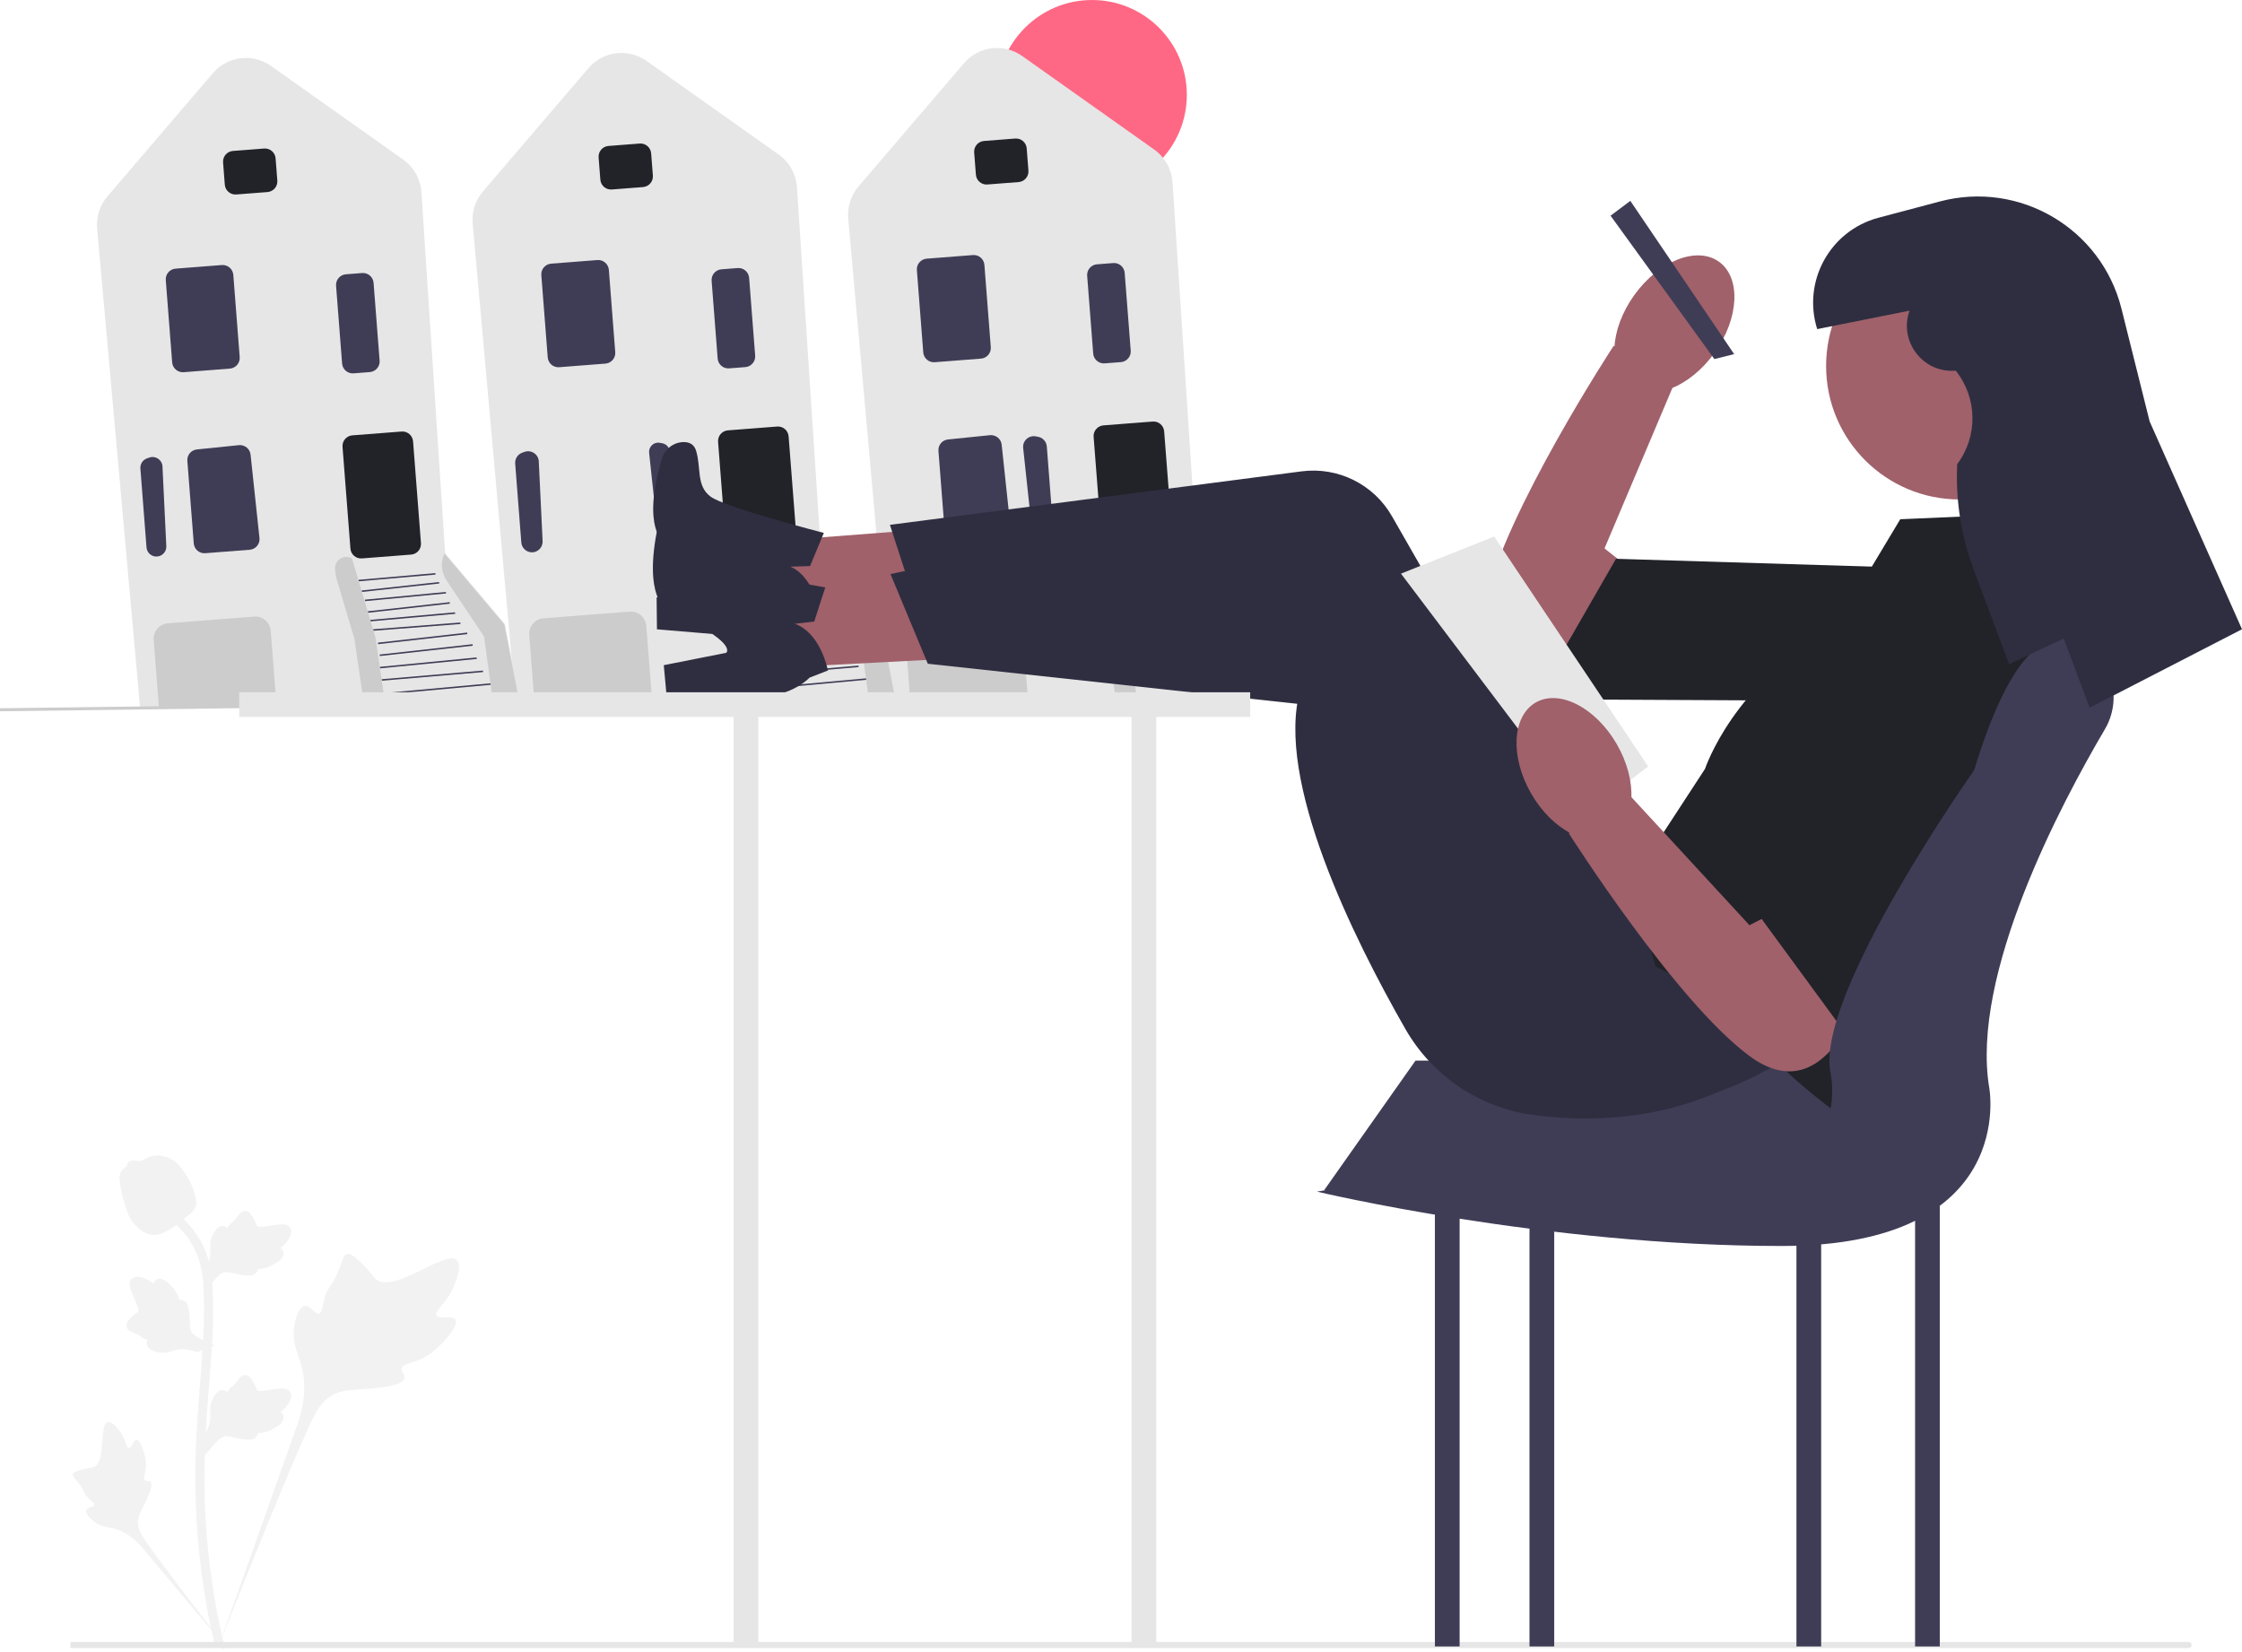
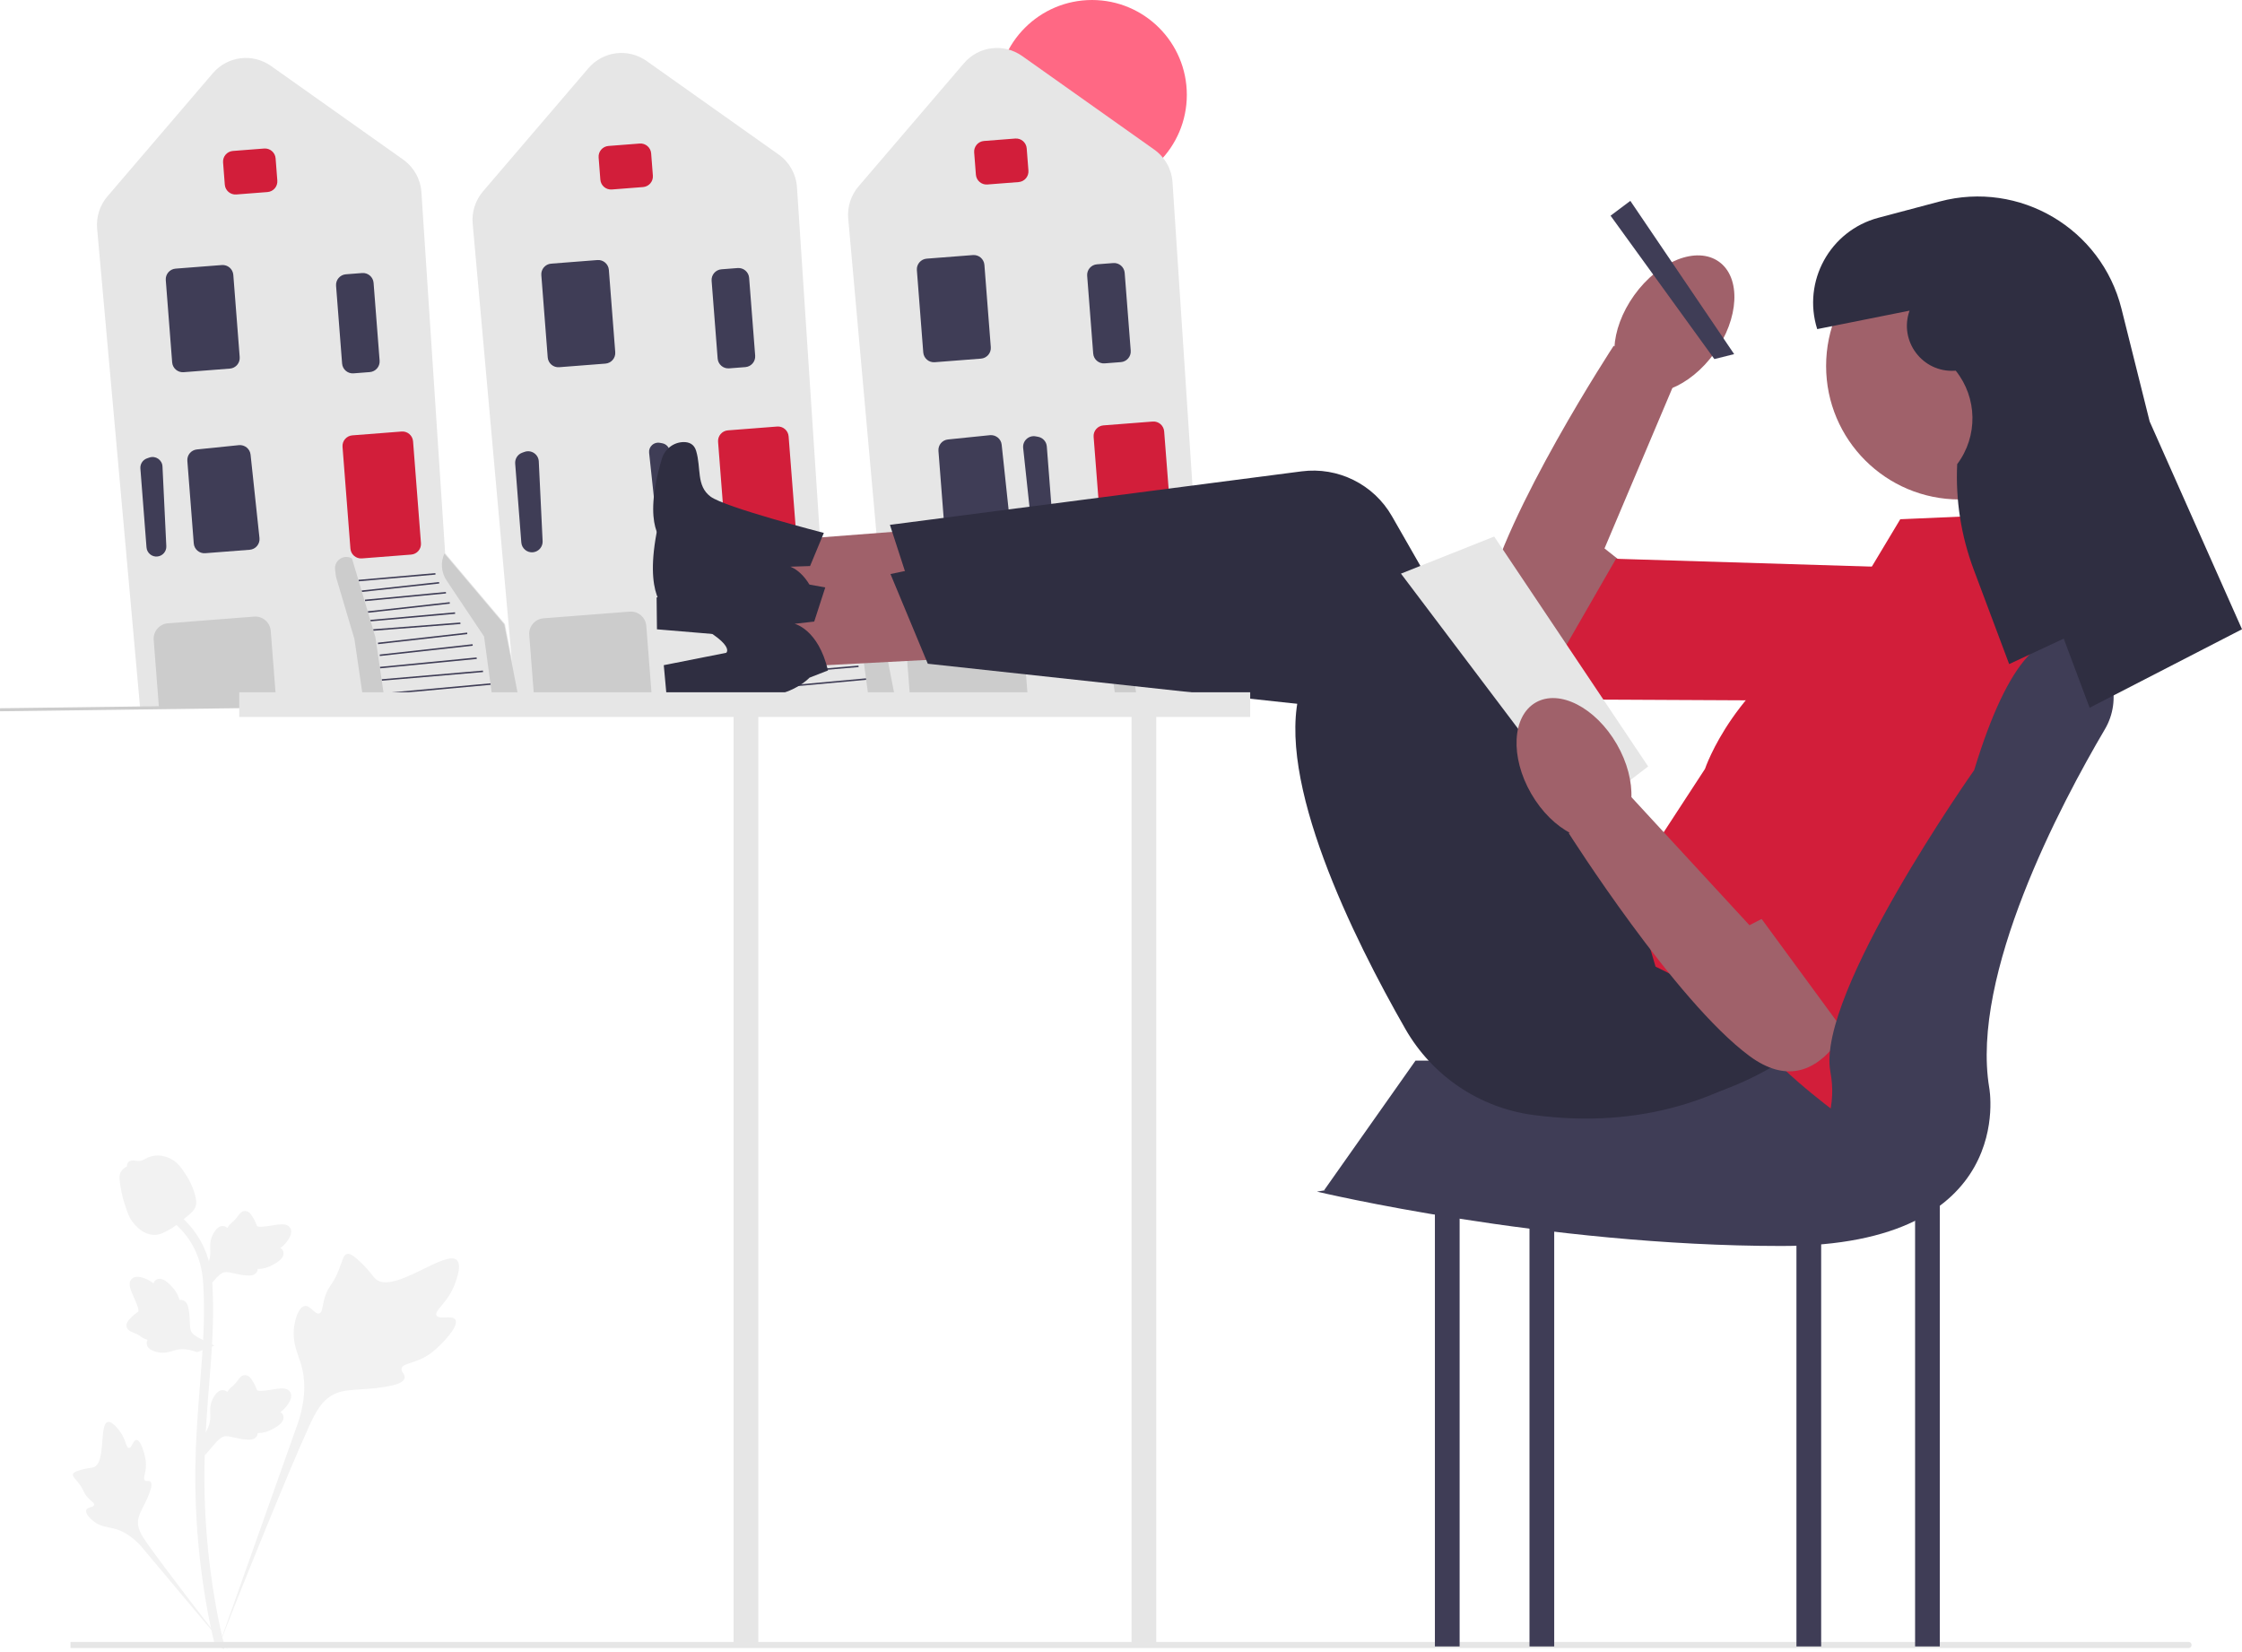
<svg xmlns="http://www.w3.org/2000/svg" width="616.256" height="454.003" viewBox="0 0 616.256 454.003">
  <g>
    <circle cx="300.156" cy="26.067" r="26.066" fill="#ff6884" />
    <path d="M274.414,191.365l-29.455,.406-11.809-131.674c-.287-3.196,.746-6.427,2.833-8.865l28.963-33.837c4.054-4.736,10.948-5.591,16.036-1.986l36.276,25.702c2.959,2.097,4.793,5.375,5.031,8.994l6.521,99.209,16.407,19.421,.035,.041,4.197,21.554-75.036,1.035Z" fill="#e6e6e6" />
-     <path d="M268.244,48.01l-.474-6.111c-.125-1.613,1.085-3.027,2.699-3.153l8.587-.666c1.613-.125,3.027,1.085,3.152,2.699l.474,6.111c.125,1.613-1.085,3.027-2.698,3.153l-8.587,.666c-1.613,.125-3.027-1.085-3.153-2.699Z" fill="#212329" />
+     <path d="M268.244,48.01l-.474-6.111c-.125-1.613,1.085-3.027,2.699-3.153l8.587-.666c1.613-.125,3.027,1.085,3.152,2.699l.474,6.111c.125,1.613-1.085,3.027-2.698,3.153l-8.587,.666c-1.613,.125-3.027-1.085-3.153-2.699Z" fill="#d21e3a" />
    <path d="M253.775,96.858l-1.755-22.612c-.125-1.613,1.085-3.027,2.699-3.153l12.712-.987c1.613-.125,3.027,1.085,3.152,2.699l1.755,22.612c.125,1.613-1.085,3.027-2.698,3.153l-12.712,.987c-1.613,.125-3.027-1.085-3.153-2.699Z" fill="#3f3d56" />
    <path d="M286.617,147.557c-1.541,.065-2.876-1.086-3.041-2.619l-2.339-21.805c-.1-.931,.237-1.829,.923-2.466,.687-.636,1.608-.902,2.529-.733l.656,.122c1.305,.242,2.288,1.335,2.391,2.658l1.683,21.684c.062,.801-.197,1.573-.73,2.174-.509,.574-1.204,.919-1.965,.978-.035,.003-.071,.005-.107,.007Z" fill="#3f3d56" />
    <path d="M259.712,146.611l-1.76-22.677c-.124-1.601,1.03-2.983,2.627-3.147l11.532-1.178c1.6-.146,3.045,1.006,3.216,2.608l2.447,22.907c.085,.795-.15,1.572-.661,2.187-.511,.615-1.232,.988-2.029,1.05l-12.219,.948c-1.613,.125-3.027-1.085-3.153-2.698Z" fill="#3f3d56" />
    <path d="M329.204,156.807l10.305,15.396,2.445,18.024,7.246-.102-4.14-21.258-16.451-19.473h0c-1.103,2.407-.877,5.213,.595,7.413Z" fill="#ccc" />
    <rect x="311.86" y="186.409" width="29.482" height=".414" transform="translate(-15.6265 30.49403) rotate(-5.22098)" fill="#3f3d56" />
    <rect x="311.313" y="182.756" width="27.952" height=".414" transform="translate(-14.3996 28.36671) rotate(-4.8853)" fill="#3f3d56" />
    <rect x="310.803" y="179.252" width="26.741" height=".414" transform="translate(-15.85355 32.23274) rotate(-5.55661)" fill="#3f3d56" />
    <rect x="310.759" y="175.74" width="25.69" height=".414" transform="translate(-17.44885 36.80738) rotate(-6.33939)" fill="#3f3d56" />
    <rect x="310.271" y="172.51" width="24.684" height=".414" transform="translate(-17.36302 37.34127) rotate(-6.45117)" fill="#3f3d56" />
    <rect x="309.01" y="169.281" width="24.027" height=".414" transform="translate(-12.15172 25.34729) rotate(-4.43769)" fill="#3f3d56" />
    <rect x="308.233" y="166.593" width="23.352" height=".414" transform="translate(-13.58289 29.15137) rotate(-5.10909)" fill="#3f3d56" />
    <rect x="307.508" y="164.014" width="22.639" height=".414" transform="translate(-16.18333 36.20832) rotate(-6.33939)" fill="#3f3d56" />
    <rect x="306.734" y="161.016" width="22.346" height=".414" transform="translate(-13.86338 30.89224) rotate(-5.44474)" fill="#3f3d56" />
    <rect x="305.817" y="158.388" width="21.404" height=".414" transform="translate(-15.33621 35.27131) rotate(-6.2276)" fill="#3f3d56" />
    <rect x="304.972" y="155.698" width="21.206" height=".414" transform="translate(-12.38091 28.08142) rotate(-4.9972)" fill="#3f3d56" />
-     <path d="M302.774,148.042l-2.171-27.974c-.125-1.613,1.085-3.028,2.699-3.153l13.537-1.051c1.613-.125,3.027,1.085,3.152,2.699l2.171,27.974c.125,1.613-1.085,3.027-2.698,3.152l-13.537,1.051c-1.613,.125-3.027-1.085-3.153-2.698Z" fill="#212329" />
+     <path d="M302.774,148.042l-2.171-27.974c-.125-1.613,1.085-3.028,2.699-3.153l13.537-1.051c1.613-.125,3.027,1.085,3.152,2.699l2.171,27.974c.125,1.613-1.085,3.027-2.698,3.152l-13.537,1.051c-1.613,.125-3.027-1.085-3.153-2.698Z" fill="#d21e3a" />
    <path d="M274.414,191.365l-24.081,.333-.194,.003-1.439-18.545c-.182-2.345,1.578-4.402,3.923-4.584l23.669-1.837c2.345-.182,4.401,1.578,4.583,3.924l1.559,20.084-.206,.016-7.814,.606Z" fill="#ccc" />
    <path d="M300.487,97.175l-1.659-21.375c-.125-1.613,1.085-3.027,2.699-3.153l4.462-.346c1.613-.125,3.027,1.085,3.152,2.699l1.659,21.375c.125,1.613-1.085,3.027-2.698,3.152l-4.462,.346c-1.613,.125-3.027-1.085-3.153-2.698Z" fill="#3f3d56" />
    <path d="M312.295,190.5l-2.646-18.054-5.057-17.037-1.399-4.664h0c-2.231-1.277-4.96,.548-4.634,3.097l.258,2.015,5.057,17.037,2.646,18.054" fill="#ccc" />
    <path d="M171.187,192.736l-29.454,.406-11.809-131.674c-.287-3.196,.746-6.427,2.833-8.865l28.964-33.837c4.054-4.737,10.948-5.591,16.036-1.986l36.276,25.702c2.959,2.097,4.793,5.375,5.031,8.994l6.521,99.209,16.407,19.421,.035,.041,4.197,21.554-75.037,1.035h0Z" fill="#e6e6e6" />
-     <path d="M165.017,49.382l-.474-6.111c-.125-1.613,1.085-3.027,2.699-3.153l8.587-.666c1.613-.125,3.027,1.085,3.152,2.699l.474,6.111c.125,1.613-1.085,3.027-2.698,3.153l-8.587,.666c-1.613,.125-3.028-1.085-3.153-2.699Z" fill="#212329" />
+     <path d="M165.017,49.382l-.474-6.111c-.125-1.613,1.085-3.027,2.699-3.153l8.587-.666c1.613-.125,3.027,1.085,3.152,2.699l.474,6.111c.125,1.613-1.085,3.027-2.698,3.153l-8.587,.666c-1.613,.125-3.028-1.085-3.153-2.699Z" fill="#d21e3a" />
    <path d="M150.549,98.229l-1.755-22.612c-.125-1.613,1.085-3.027,2.699-3.153l12.712-.987c1.613-.125,3.027,1.085,3.152,2.699l1.755,22.612c.125,1.613-1.085,3.027-2.698,3.153l-12.712,.987c-1.613,.125-3.028-1.085-3.153-2.699Z" fill="#3f3d56" />
    <path d="M179.215,122.342c-.59,.546-.879,1.318-.793,2.118l2.339,21.805c.142,1.317,1.289,2.305,2.612,2.25,.696-.026,1.322-.33,1.78-.846,.458-.516,.681-1.179,.627-1.868l-1.683-21.684c-.088-1.137-.933-2.076-2.054-2.283l-.656-.122c-.222-.041-.444-.053-.662-.036-.558,.043-1.086,.272-1.51,.665Z" fill="#3f3d56" />
    <path d="M144.348,151.134c-.619-.512-.995-1.235-1.057-2.035l-1.683-21.684c-.103-1.323,.7-2.555,1.952-2.995l.63-.222c.882-.309,1.835-.189,2.612,.334,.777,.523,1.248,1.359,1.293,2.294l1.053,21.905c.074,1.54-1.068,2.883-2.6,3.057-.035,.004-.071,.007-.107,.01-.761,.059-1.5-.175-2.093-.663Z" fill="#3f3d56" />
    <path d="M225.977,158.179l10.305,15.396,2.445,18.024,7.246-.102-4.14-21.258-16.451-19.473h0c-1.103,2.407-.877,5.213,.595,7.413Z" fill="#ccc" />
    <rect x="208.633" y="187.78" width="29.482" height=".414" transform="translate(-16.17956 21.10636) rotate(-5.22098)" fill="#3f3d56" />
    <rect x="208.086" y="184.127" width="27.952" height=".414" transform="translate(-14.89138 19.58075) rotate(-4.8853)" fill="#3f3d56" />
    <rect x="207.576" y="180.623" width="26.741" height=".414" transform="translate(-16.47139 22.24381) rotate(-5.55661)" fill="#3f3d56" />
    <rect x="207.532" y="177.111" width="25.69" height=".414" transform="translate(-18.23147 25.4177) rotate(-6.33939)" fill="#3f3d56" />
    <rect x="207.044" y="173.881" width="24.684" height=".414" transform="translate(-18.17073 25.75176) rotate(-6.45117)" fill="#3f3d56" />
    <rect x="205.783" y="170.653" width="24.027" height=".414" transform="translate(-12.56729 17.36423) rotate(-4.43769)" fill="#3f3d56" />
    <rect x="205.007" y="167.964" width="23.352" height=".414" transform="translate(-14.11514 19.96423) rotate(-5.10909)" fill="#3f3d56" />
    <rect x="204.281" y="165.385" width="22.639" height=".414" transform="translate(-16.96595 24.81864) rotate(-6.33939)" fill="#3f3d56" />
    <rect x="203.507" y="162.387" width="22.346" height=".414" transform="translate(-14.45924 21.10368) rotate(-5.44474)" fill="#3f3d56" />
    <rect x="202.59" y="159.759" width="21.404" height=".414" transform="translate(-16.09413 24.08153) rotate(-6.2276)" fill="#3f3d56" />
    <rect x="201.745" y="157.069" width="21.206" height=".414" transform="translate(-12.89273 19.09484) rotate(-4.9972)" fill="#3f3d56" />
-     <path d="M199.548,149.413l-2.171-27.974c-.125-1.613,1.085-3.028,2.699-3.153l13.537-1.051c1.613-.125,3.027,1.085,3.152,2.699l2.171,27.974c.125,1.613-1.085,3.027-2.698,3.152l-13.537,1.051c-1.613,.125-3.027-1.085-3.153-2.698Z" fill="#212329" />
+     <path d="M199.548,149.413l-2.171-27.974c-.125-1.613,1.085-3.028,2.699-3.153l13.537-1.051c1.613-.125,3.027,1.085,3.152,2.699l2.171,27.974c.125,1.613-1.085,3.027-2.698,3.152l-13.537,1.051c-1.613,.125-3.027-1.085-3.153-2.698Z" fill="#d21e3a" />
    <path d="M171.187,192.736l-24.081,.333-.194,.002-1.439-18.545c-.182-2.345,1.578-4.402,3.923-4.584l23.669-1.837c2.345-.182,4.401,1.578,4.583,3.924l1.559,20.084-.206,.016-7.814,.606Z" fill="#ccc" />
    <path d="M197.26,98.546l-1.659-21.374c-.125-1.613,1.085-3.027,2.699-3.153l4.462-.346c1.613-.125,3.027,1.085,3.152,2.699l1.659,21.374c.125,1.613-1.085,3.027-2.698,3.153l-4.462,.346c-1.613,.125-3.027-1.085-3.153-2.699Z" fill="#3f3d56" />
    <path d="M209.068,191.871l-2.646-18.054-5.057-17.037-1.399-4.664h0c-2.231-1.277-4.96,.548-4.634,3.097l.258,2.015,5.057,17.037,2.646,18.054" fill="#ccc" />
    <path d="M67.96,194.107l-29.454,.406L26.696,62.839c-.287-3.196,.746-6.427,2.833-8.865L58.492,20.137c4.054-4.737,10.948-5.59,16.035-1.986l36.277,25.702c2.959,2.097,4.793,5.375,5.031,8.994l6.522,99.209,16.407,19.421,.034,.041,4.198,21.554-75.037,1.035Z" fill="#e6e6e6" />
-     <path d="M61.79,50.753l-.474-6.111c-.125-1.613,1.085-3.027,2.699-3.153l8.587-.666c1.613-.125,3.027,1.085,3.152,2.699l.474,6.111c.125,1.613-1.085,3.027-2.698,3.153l-8.587,.666c-1.613,.125-3.028-1.085-3.153-2.699Z" fill="#212329" />
+     <path d="M61.79,50.753l-.474-6.111c-.125-1.613,1.085-3.027,2.699-3.153l8.587-.666c1.613-.125,3.027,1.085,3.152,2.699l.474,6.111c.125,1.613-1.085,3.027-2.698,3.153l-8.587,.666c-1.613,.125-3.028-1.085-3.153-2.699Z" fill="#d21e3a" />
    <path d="M47.322,99.6l-1.755-22.612c-.125-1.613,1.085-3.027,2.699-3.153l12.712-.987c1.613-.125,3.027,1.085,3.152,2.699l1.755,22.612c.125,1.613-1.085,3.027-2.698,3.153l-12.712,.987c-1.613,.125-3.028-1.085-3.153-2.699Z" fill="#3f3d56" />
    <path d="M40.403,125.986l.629-.221c1.722-.605,3.541,.619,3.629,2.442l1.053,21.905c.069,1.436-.989,2.679-2.417,2.841h0c-1.534,.174-2.907-.96-3.027-2.499l-1.683-21.684c-.096-1.232,.649-2.374,1.815-2.784v0Z" fill="#3f3d56" />
    <path d="M53.258,149.354l-1.76-22.677c-.124-1.601,1.03-2.983,2.628-3.147l11.532-1.178c1.608-.151,3.045,1.006,3.216,2.608l2.447,22.907c.085,.795-.15,1.572-.661,2.187-.511,.615-1.232,.988-2.03,1.05l-12.219,.948c-1.613,.125-3.028-1.085-3.153-2.698Z" fill="#3f3d56" />
    <path d="M122.75,159.55l10.305,15.396,2.445,18.024,7.246-.102-4.14-21.258-16.451-19.473h0c-1.103,2.407-.877,5.213,.595,7.413Z" fill="#ccc" />
    <rect x="105.406" y="189.151" width="29.482" height=".414" transform="translate(-16.73261 11.71869) rotate(-5.22098)" fill="#3f3d56" />
    <rect x="104.86" y="185.498" width="27.952" height=".414" transform="translate(-15.38317 10.7948) rotate(-4.8853)" fill="#3f3d56" />
    <rect x="104.349" y="181.994" width="26.741" height=".414" transform="translate(-17.08923 12.25488) rotate(-5.55661)" fill="#3f3d56" />
    <rect x="104.305" y="178.482" width="25.69" height=".414" transform="translate(-19.01409 14.02802) rotate(-6.33939)" fill="#3f3d56" />
    <rect x="103.817" y="175.252" width="24.684" height=".414" transform="translate(-18.97844 14.16224) rotate(-6.45117)" fill="#3f3d56" />
    <rect x="102.557" y="172.024" width="24.027" height=".414" transform="translate(-12.98286 9.38118) rotate(-4.43769)" fill="#3f3d56" />
    <rect x="101.78" y="169.336" width="23.352" height=".414" transform="translate(-14.64738 10.77708) rotate(-5.10909)" fill="#3f3d56" />
    <rect x="101.054" y="166.756" width="22.639" height=".414" transform="translate(-17.74856 13.42896) rotate(-6.33939)" fill="#3f3d56" />
    <rect x="100.28" y="163.758" width="22.346" height=".414" transform="translate(-15.0551 11.31511) rotate(-5.44474)" fill="#3f3d56" />
    <rect x="99.363" y="161.13" width="21.404" height=".414" transform="translate(-16.85204 12.89176) rotate(-6.2276)" fill="#3f3d56" />
    <rect x="98.519" y="158.441" width="21.206" height=".414" transform="translate(-13.40455 10.10827) rotate(-4.9972)" fill="#3f3d56" />
-     <path d="M96.321,150.784l-2.171-27.974c-.125-1.613,1.085-3.028,2.699-3.153l13.537-1.051c1.613-.125,3.027,1.085,3.152,2.699l2.171,27.974c.125,1.613-1.085,3.027-2.698,3.152l-13.537,1.051c-1.613,.125-3.028-1.085-3.153-2.698Z" fill="#212329" />
+     <path d="M96.321,150.784l-2.171-27.974c-.125-1.613,1.085-3.028,2.699-3.153l13.537-1.051c1.613-.125,3.027,1.085,3.152,2.699l2.171,27.974c.125,1.613-1.085,3.027-2.698,3.152l-13.537,1.051c-1.613,.125-3.028-1.085-3.153-2.698Z" fill="#d21e3a" />
    <path d="M67.96,194.107l-24.081,.333-.194,.002-1.439-18.545c-.182-2.345,1.578-4.402,3.923-4.584l23.669-1.837c2.345-.182,4.401,1.578,4.583,3.924l1.559,20.084-.206,.016-7.814,.606Z" fill="#ccc" />
    <path d="M94.033,99.917l-1.659-21.374c-.125-1.613,1.085-3.027,2.699-3.153l4.461-.346c1.613-.125,3.027,1.085,3.152,2.699l1.659,21.374c.125,1.613-1.085,3.027-2.698,3.153l-4.461,.346c-1.613,.125-3.028-1.085-3.153-2.699Z" fill="#3f3d56" />
    <path d="M105.841,193.243l-2.646-18.054-5.057-17.037-1.399-4.664h0c-2.231-1.277-4.96,.548-4.634,3.097l.258,2.015,5.057,17.037,2.646,18.054" fill="#ccc" />
    <rect x="-.01" y="192.222" width="377.246" height=".828" transform="translate(-2.48112 2.46101) rotate(-.7427)" fill="#ccc" />
  </g>
  <g>
    <g>
      <path d="M125.157,362.737c-.844-1.424-4.497,.101-5.168-1.191-.669-1.287,2.724-3.249,4.663-7.73,.35-.808,2.553-5.9,.922-7.472-3.092-2.978-17.24,9.313-22.191,5.29-1.087-.883-1.846-2.645-5.134-5.506-1.308-1.138-2.099-1.652-2.865-1.461-1.086,.271-1.172,1.725-2.337,4.584-1.747,4.287-2.78,4.028-3.798,7.449-.756,2.539-.583,4.016-1.472,4.303-1.258,.407-2.416-2.286-4.011-2.045-1.627,.246-2.611,3.382-2.922,5.73-.583,4.406,1.035,7.313,1.932,10.371,.975,3.322,1.553,8.375-.698,15.528l-22.277,62.766c4.918-12.879,19.158-48.185,25.142-61.305,1.727-3.787,3.635-7.629,7.551-9.145,3.77-1.46,8.949-.588,15.55-2.179,.771-.186,2.911-.73,3.18-1.988,.223-1.04-1.036-1.621-.842-2.595,.259-1.307,2.734-1.323,5.775-2.831,2.144-1.063,3.48-2.328,4.629-3.415,.346-.328,5.495-5.262,4.371-7.157h-0Z" fill="#f2f2f2" />
      <path d="M37.512,395.78c-.942,.004-1.248,2.236-2.076,2.193-.825-.043-.808-2.275-2.448-4.519-.296-.405-2.159-2.955-3.401-2.608-2.354,.658-.404,11.148-3.806,12.418-.747,.279-1.831,.143-4.184,.931-.936,.314-1.417,.554-1.544,.985-.18,.611,.508,1.073,1.575,2.47,1.6,2.094,1.175,2.527,2.56,4.013,1.028,1.104,1.803,1.445,1.687,1.964-.163,.735-1.819,.526-2.161,1.379-.349,.87,.907,2.257,1.969,3.087,1.994,1.558,3.888,1.602,5.647,2.044,1.912,.48,4.559,1.654,7.42,4.823l24.378,29.044c-4.902-6.13-18.122-23.306-22.835-30.029-1.361-1.941-2.696-3.985-2.31-6.345,.371-2.272,2.293-4.562,3.417-8.261,.131-.432,.481-1.639-.058-2.134-.446-.409-1.095,.041-1.517-.335-.567-.504,.14-1.724,.277-3.651,.097-1.359-.138-2.38-.341-3.258-.061-.265-.997-4.215-2.251-4.21v0h-0Z" fill="#f2f2f2" />
      <path d="M56.312,400l-.568-5.068,.259-.384c1.2-1.777,1.812-3.512,1.819-5.159,.001-.262-.011-.524-.023-.79-.049-1.057-.11-2.371,.575-3.903,.384-.854,1.463-2.831,3.086-2.587,.437,.061,.767,.262,1.018,.497,.037-.059,.075-.117,.115-.181,.505-.771,.905-1.101,1.291-1.419,.296-.245,.602-.497,1.082-1.094,.21-.262,.374-.492,.513-.685,.42-.585,.968-1.282,1.935-1.27,1.033,.049,1.574,.903,1.932,1.468,.64,1.008,.93,1.735,1.122,2.217,.07,.176,.149,.374,.19,.436,.333,.489,3.038,.032,4.057-.135,2.289-.382,4.27-.712,5.087,.732,.585,1.033,.151,2.398-1.33,4.168-.461,.551-.952,.969-1.388,1.297,.361,.215,.684,.546,.815,1.065h0c.308,1.228-.748,2.459-3.137,3.663-.593,.301-1.392,.702-2.512,.896-.527,.091-1.002,.113-1.408,.125-.009,.235-.064,.489-.207,.751-.42,.771-1.293,1.138-2.61,1.05-1.449-.076-2.642-.352-3.694-.595-.919-.21-1.711-.389-2.332-.347-1.153,.093-2.041,1.016-3.083,2.212l-2.603,3.042h-0Z" fill="#f2f2f2" />
      <path d="M58.946,369.824l-4.758,1.835-.437-.153c-2.023-.71-3.857-.862-5.452-.451-.254,.065-.504,.143-.759,.223-1.01,.315-2.266,.708-3.922,.434-.924-.155-3.11-.697-3.285-2.329-.052-.438,.059-.809,.222-1.111-.066-.021-.133-.042-.204-.065-.874-.293-1.295-.597-1.7-.889-.312-.224-.633-.456-1.332-.769-.307-.137-.571-.237-.793-.322-.672-.258-1.486-.611-1.719-1.549-.215-1.011,.474-1.751,.93-2.241,.813-.875,1.442-1.34,1.86-1.648,.153-.112,.324-.239,.373-.294,.389-.446-.74-2.947-1.159-3.891-.95-2.118-1.772-3.95-.582-5.106,.851-.828,2.282-.754,4.369,.229,.65,.307,1.179,.675,1.607,1.013,.117-.404,.354-.8,.823-1.058h0c1.11-.61,2.569,.099,4.339,2.105,.442,.498,1.033,1.169,1.504,2.203,.221,.487,.363,.941,.478,1.331,.229-.051,.49-.063,.779,.009,.852,.21,1.429,.962,1.678,2.258,.294,1.421,.329,2.645,.362,3.724,.03,.942,.058,1.753,.255,2.344,.382,1.091,1.5,1.717,2.922,2.421l3.603,1.746-0,0Z" fill="#f2f2f2" />
      <path d="M56.312,354.893l-.568-5.068,.259-.384c1.2-1.777,1.812-3.512,1.819-5.159,.001-.262-.011-.524-.023-.79-.049-1.057-.11-2.371,.575-3.903,.384-.854,1.463-2.831,3.086-2.587,.437,.061,.767,.262,1.018,.497,.037-.059,.075-.117,.115-.181,.505-.771,.905-1.101,1.291-1.419,.296-.245,.602-.497,1.082-1.094,.21-.262,.374-.492,.513-.685,.42-.585,.968-1.282,1.935-1.27,1.033,.049,1.574,.903,1.932,1.468,.64,1.008,.93,1.735,1.122,2.217,.07,.176,.149,.374,.19,.436,.333,.489,3.038,.032,4.057-.135,2.289-.382,4.27-.712,5.087,.732,.585,1.033,.151,2.398-1.33,4.168-.461,.551-.952,.969-1.388,1.297,.361,.215,.684,.546,.815,1.065h0c.308,1.228-.748,2.459-3.137,3.663-.593,.301-1.392,.702-2.512,.896-.527,.091-1.002,.113-1.408,.125-.009,.235-.064,.489-.207,.751-.42,.771-1.293,1.138-2.61,1.05-1.449-.076-2.642-.352-3.694-.595-.919-.21-1.711-.389-2.332-.347-1.153,.093-2.041,1.016-3.083,2.212l-2.603,3.042h-0Z" fill="#f2f2f2" />
      <path d="M61.498,453.271l-1.062-.666-.257-1.226,.257,1.226-1.238,.142c-.02-.115-.087-.379-.188-.793-.554-2.266-2.244-9.162-3.654-20.023-.984-7.581-1.541-15.376-1.656-23.17-.115-7.807,.255-13.717,.551-18.467,.224-3.583,.496-6.994,.762-10.317,.71-8.878,1.379-17.265,.881-26.55-.11-2.073-.341-6.387-2.862-10.978-1.462-2.663-3.476-5.027-5.987-7.023l1.561-1.963c2.771,2.207,5,4.826,6.623,7.782,2.795,5.09,3.047,9.791,3.168,12.05,.507,9.449-.17,17.916-.887,26.88-.264,3.311-.536,6.708-.759,10.276-.294,4.706-.66,10.565-.546,18.271,.113,7.701,.663,15.4,1.634,22.886,1.392,10.724,3.058,17.517,3.605,19.749,.291,1.192,.352,1.441,.054,1.914v-0h0Z" fill="#f2f2f2" />
      <path d="M42.448,339.407c-.103,0-.207-.002-.312-.01-2.134-.115-4.11-1.392-5.875-3.796-.827-1.131-1.251-2.42-2.095-4.992-.131-.396-.767-2.408-1.154-5.176-.253-1.808-.221-2.565,.137-3.233,.398-.744,1.041-1.263,1.766-1.613-.032-.24-.006-.487,.098-.739,.427-1.045,1.563-.908,2.177-.842,.311,.039,.699,.091,1.117,.069,.658-.032,1.012-.228,1.548-.521,.513-.281,1.15-.631,2.096-.825,1.865-.389,3.427,.14,3.942,.313,2.71,.903,4.046,3.01,5.593,5.45,.308,.489,1.367,2.271,2.065,4.713,.504,1.762,.433,2.545,.281,3.128-.308,1.197-1.036,1.882-2.885,3.394-1.931,1.583-2.9,2.376-3.732,2.858-1.937,1.118-3.153,1.821-4.768,1.821v0Z" fill="#f2f2f2" />
    </g>
    <path d="M602.413,452.131h0c0,.464-.376,.84-.84,.84H19.373v-1.68H601.573c.464,0,.84,.376,.84,.84Z" fill="#e6e6e6" />
    <g>
      <g>
        <path d="M434.34,186.597s-31.339,3.769-26.053-21.009,35.259-70.545,35.259-70.545l17.009,9.539-19.527,46.158,8.406,6.632-15.094,29.226v-0Z" fill="#a0616a" />
-         <polygon points="537.039 156.431 532.623 192.751 421.965 192.209 444.19 153.584 537.039 156.431" fill="#212329" />
+         <polygon points="537.039 156.431 532.623 192.751 421.965 192.209 444.19 153.584 537.039 156.431" fill="#d21e3a" />
        <ellipse cx="460.23" cy="89.061" rx="21.062" ry="13.588" transform="translate(119.883 411.4083) rotate(-54.39629)" fill="#a0616a" />
      </g>
      <rect x="526.399" y="294.903" width="6.794" height="157.624" fill="#3f3d56" />
      <rect x="493.787" y="294.903" width="6.794" height="157.624" fill="#3f3d56" />
      <rect x="311.024" y="195.708" width="6.794" height="256.819" fill="#e6e6e6" />
      <rect x="420.41" y="294.903" width="6.794" height="157.624" fill="#3f3d56" />
      <rect x="394.41" y="294.903" width="6.794" height="157.624" fill="#3f3d56" />
      <polygon points="520.284 291.506 389.082 291.506 363.914 327.205 494.466 334.988 520.284 291.506" fill="#3f3d56" />
      <g>
        <g>
          <polygon points="280.04 169.363 280.636 143.473 201.451 149.564 201.046 167.107 280.04 169.363" fill="#a0616a" />
          <path d="M226.448,146.471l-3.787,9.112-5.439,.174s6.368,1.95,8.138,13.522l-5.226,1.567s-5.019,4.683-14.401,4.228l-25.155-2.104-.097-8.769,17.386-2.009s3.874-2.549-15.303-13.027c0,0-6.353-3.885-.639-23.068,.785-2.637,3.157-4.53,5.908-4.59,1.518-.033,2.94,.512,3.508,2.398,1.445,4.799-.017,9.584,3.955,12.579s31.154,9.988,31.154,9.988l0-0Z" fill="#2f2e41" />
        </g>
        <path d="M510.465,268.342s-27.322,46.469-89.145,38.095c-14.712-1.993-27.656-10.74-35.03-23.626-14.253-24.906-35.896-68.515-28.88-93.209l-104.562-19.956-8.238-25.394,113.163-14.7c10.01-1.3,19.815,3.567,24.83,12.327l55.124,96.268,16.433,1.794,56.305,28.401v0Z" fill="#2f2e41" />
      </g>
      <g>
        <g>
          <polygon points="282.104 179.961 280.615 154.108 202.177 166.549 203.184 184.068 282.104 179.961" fill="#a0616a" />
          <path d="M226.844,161.455l-3.042,9.387-5.408,.611s6.505,1.432,9.199,12.824l-5.083,1.982s-4.626,5.071-14.014,5.373l-25.243-.074-.802-8.733,17.168-3.401s3.656-2.852-16.302-11.753c0,0-6.645-3.361-2.493-22.942,.571-2.691,2.783-4.77,5.519-5.05,1.51-.155,2.972,.274,3.69,2.108,1.827,4.667,.754,9.554,4.954,12.22s31.856,7.45,31.856,7.45l-0,0Z" fill="#2f2e41" />
        </g>
        <path d="M519.746,260.081s-23.495,48.517-85.792,45.143c-14.825-.803-28.43-8.48-36.817-20.731-16.211-23.678-41.292-65.405-36.285-90.583l-105.829-11.479-10.255-24.649,111.613-23.756c9.873-2.101,20.038,1.962,25.742,10.289l62.691,91.521,16.524,.466,58.408,23.779h0Z" fill="#2f2e41" />
      </g>
      <polygon points="448.127 55.208 442.692 59.284 471.227 98.69 476.663 97.331 448.127 55.208" fill="#3f3d56" />
-       <path d="M522.323,142.714l31.253-1.359,13.588,61.147s-28.535,107.348-62.506,103.271c0,0-21.062-15.627-21.062-21.062s-28.535-19.024-28.535-19.024l-6.794-23.1,20.382-31.253s8.153-24.459,35.33-38.047l18.344-30.574-0,0Z" fill="#212329" />
+       <path d="M522.323,142.714l31.253-1.359,13.588,61.147s-28.535,107.348-62.506,103.271c0,0-21.062-15.627-21.062-21.062s-28.535-19.024-28.535-19.024l-6.794-23.1,20.382-31.253s8.153-24.459,35.33-38.047l18.344-30.574-0,0Z" fill="#d21e3a" />
      <polygon points="343.636 190.273 65.756 190.273 65.756 197.067 201.639 197.067 201.639 452.527 208.433 452.527 208.433 197.067 343.636 197.067 343.636 190.273" fill="#e6e6e6" />
      <circle cx="538.628" cy="100.59" r="36.688" fill="#a0616a" />
      <polygon points="410.706 147.47 385.081 157.661 435.357 224.243 453.022 210.655 410.706 147.47" fill="#e6e6e6" />
      <g>
        <path d="M510.772,275.2s-9.512,30.098-29.894,15.049-49.683-61.249-49.683-61.249l15.712-11.55,33.971,36.849,9.512-4.916,20.382,25.818,0,0Z" fill="#a0616a" />
-         <polygon points="525.72 169.211 556.973 188.234 510.772 288.788 480.878 248.023 525.72 169.211" fill="#212329" />
+         <polygon points="525.72 169.211 556.973 188.234 510.772 288.788 480.878 248.023 525.72 169.211" fill="#d21e3a" />
        <ellipse cx="432.64" cy="211.335" rx="13.588" ry="21.062" transform="translate(-47.70454 244.6333) rotate(-30)" fill="#a0616a" />
      </g>
      <path d="M542.641,211.672c9.416-30.869,19.521-40.637,30.144-34.521,8.086,4.655,10.52,15.252,5.781,23.289-12.079,20.487-36.97,67.428-31.785,98.539,0,0,8.153,43.483-57.071,43.483s-127.73-14.947-127.73-14.947l33.971-5.435,77.254,5.518c17.651,1.261,32.527-13.842,30.169-31.379-.078-.579-.17-1.164-.278-1.756-3.873-21.301,39.545-82.79,39.545-82.79v0Z" fill="#3f3d56" />
    </g>
    <path d="M524.878,85.381c-2.997,8.392,3.588,17.106,12.48,16.513l.212-.014h0c5.977,7.471,6.142,18.04,.401,25.694h0c-.472,9.865,1.074,19.723,4.542,28.971l9.744,25.983,15-7,7.118,19,41.882-21.575-25.383-57.111-7.746-30.984c-5.511-22.044-27.997-35.313-49.958-29.479l-16.849,4.475c-13.311,3.536-20.972,17.472-16.825,30.605v0l25.383-5.077" fill="#2f2e41" />
  </g>
</svg>
